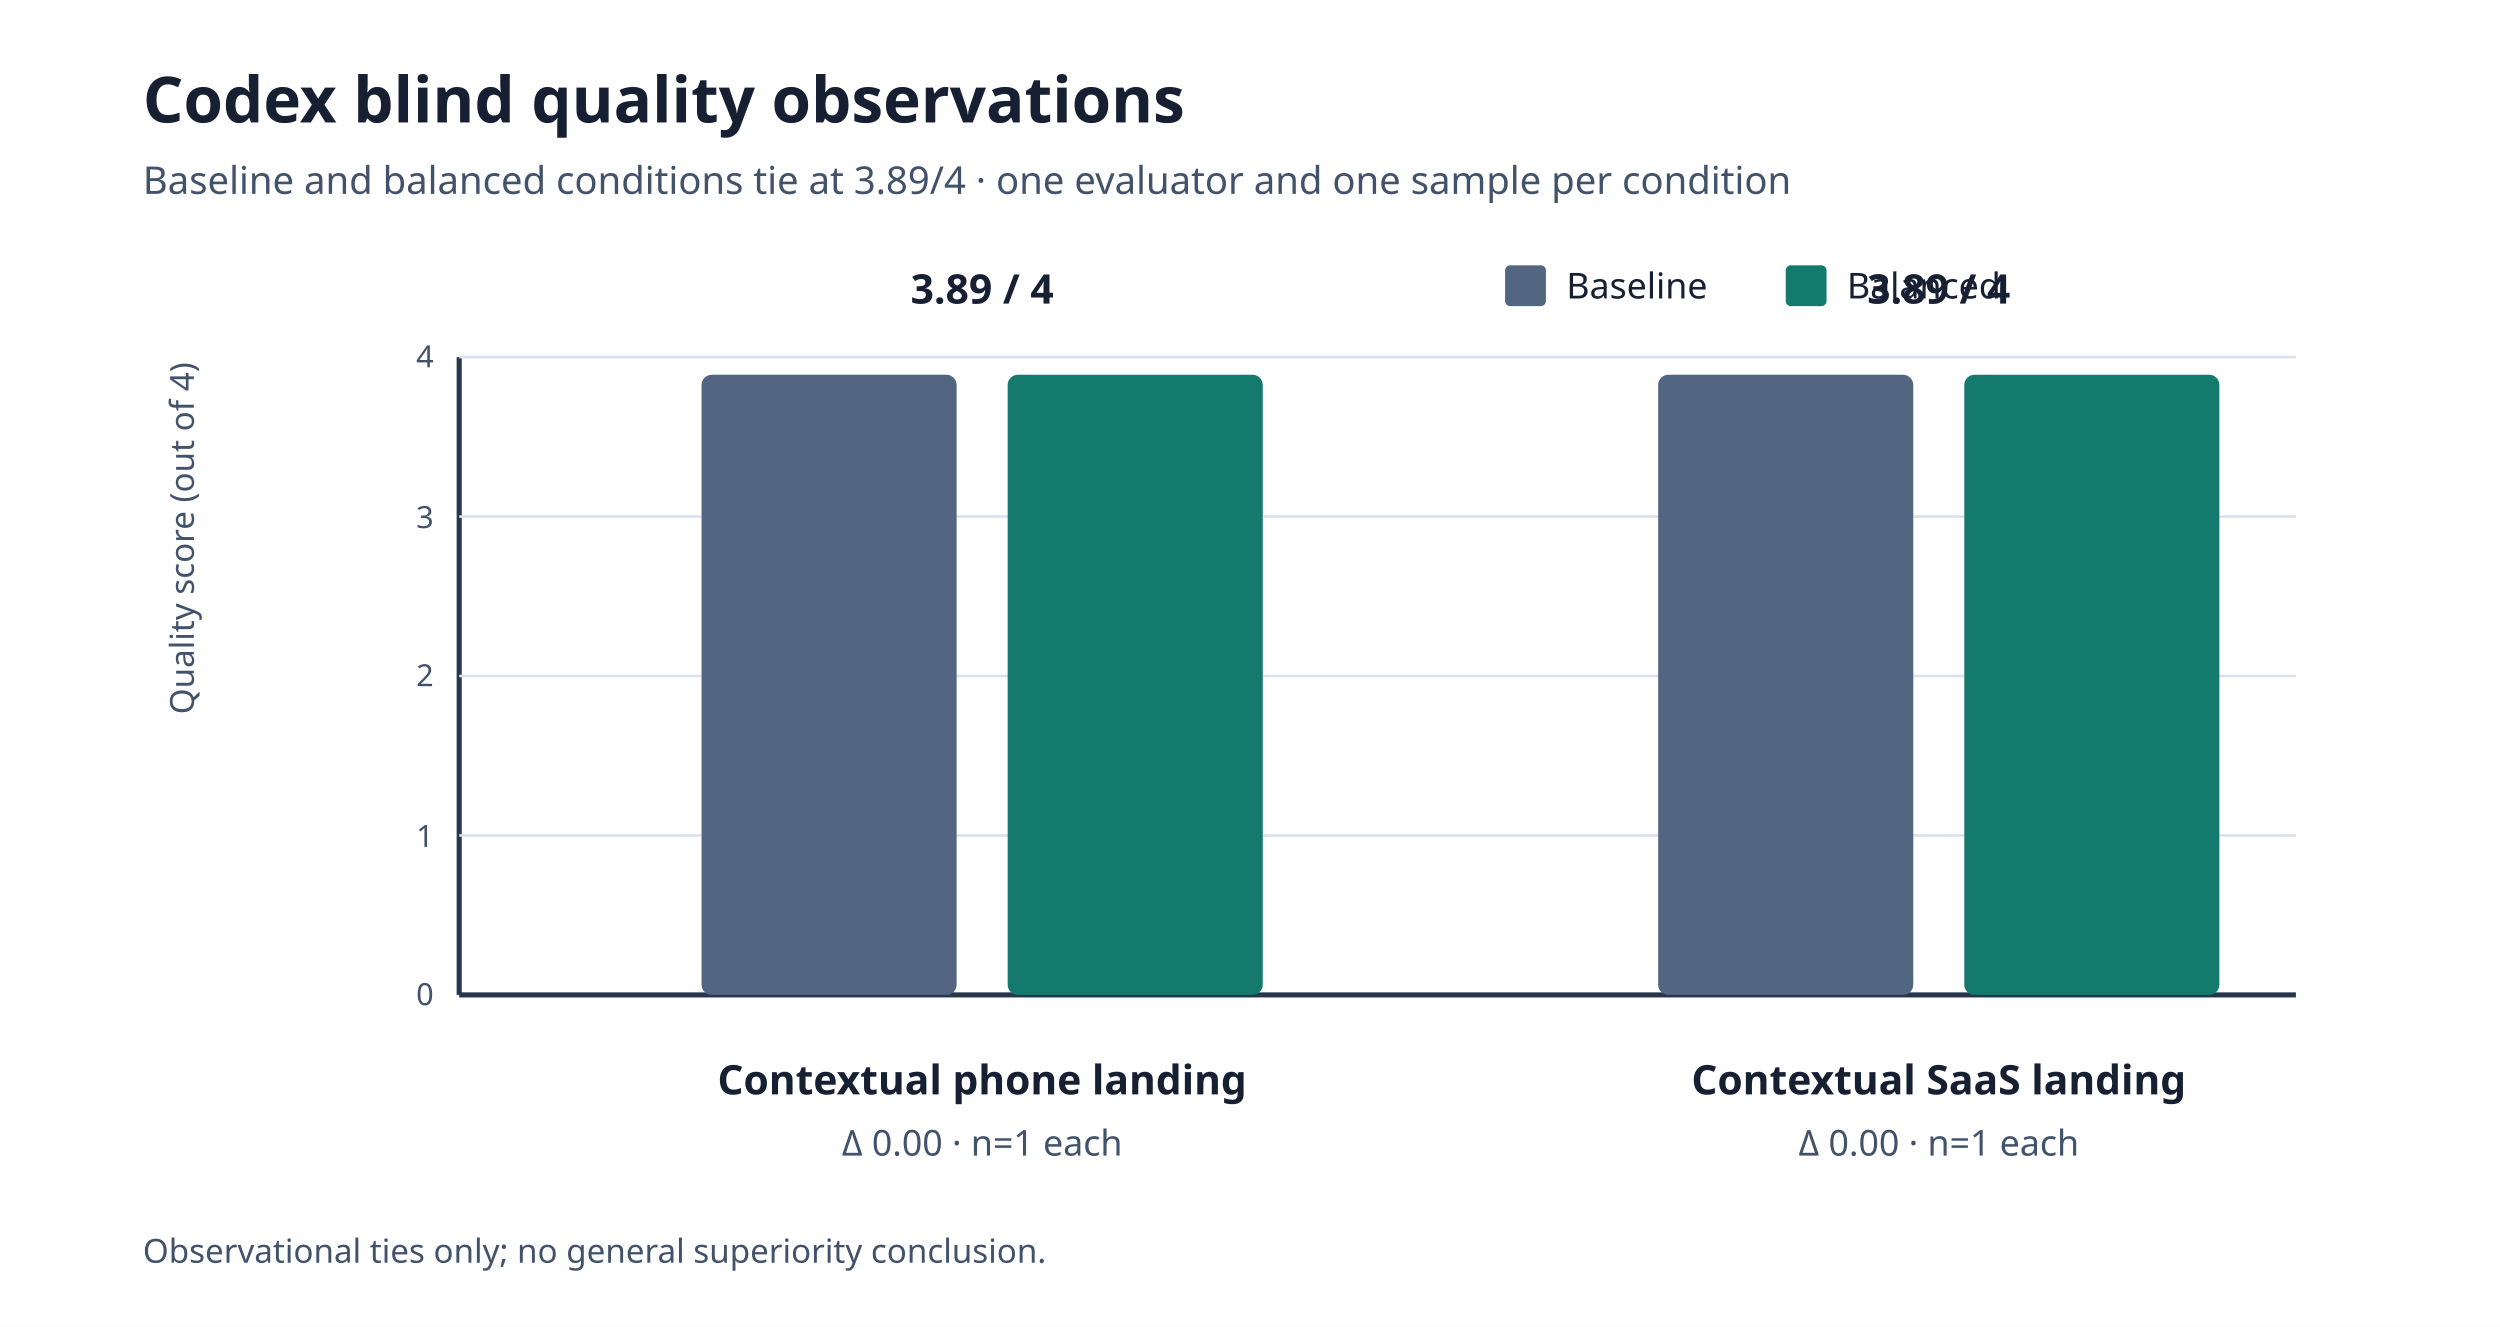
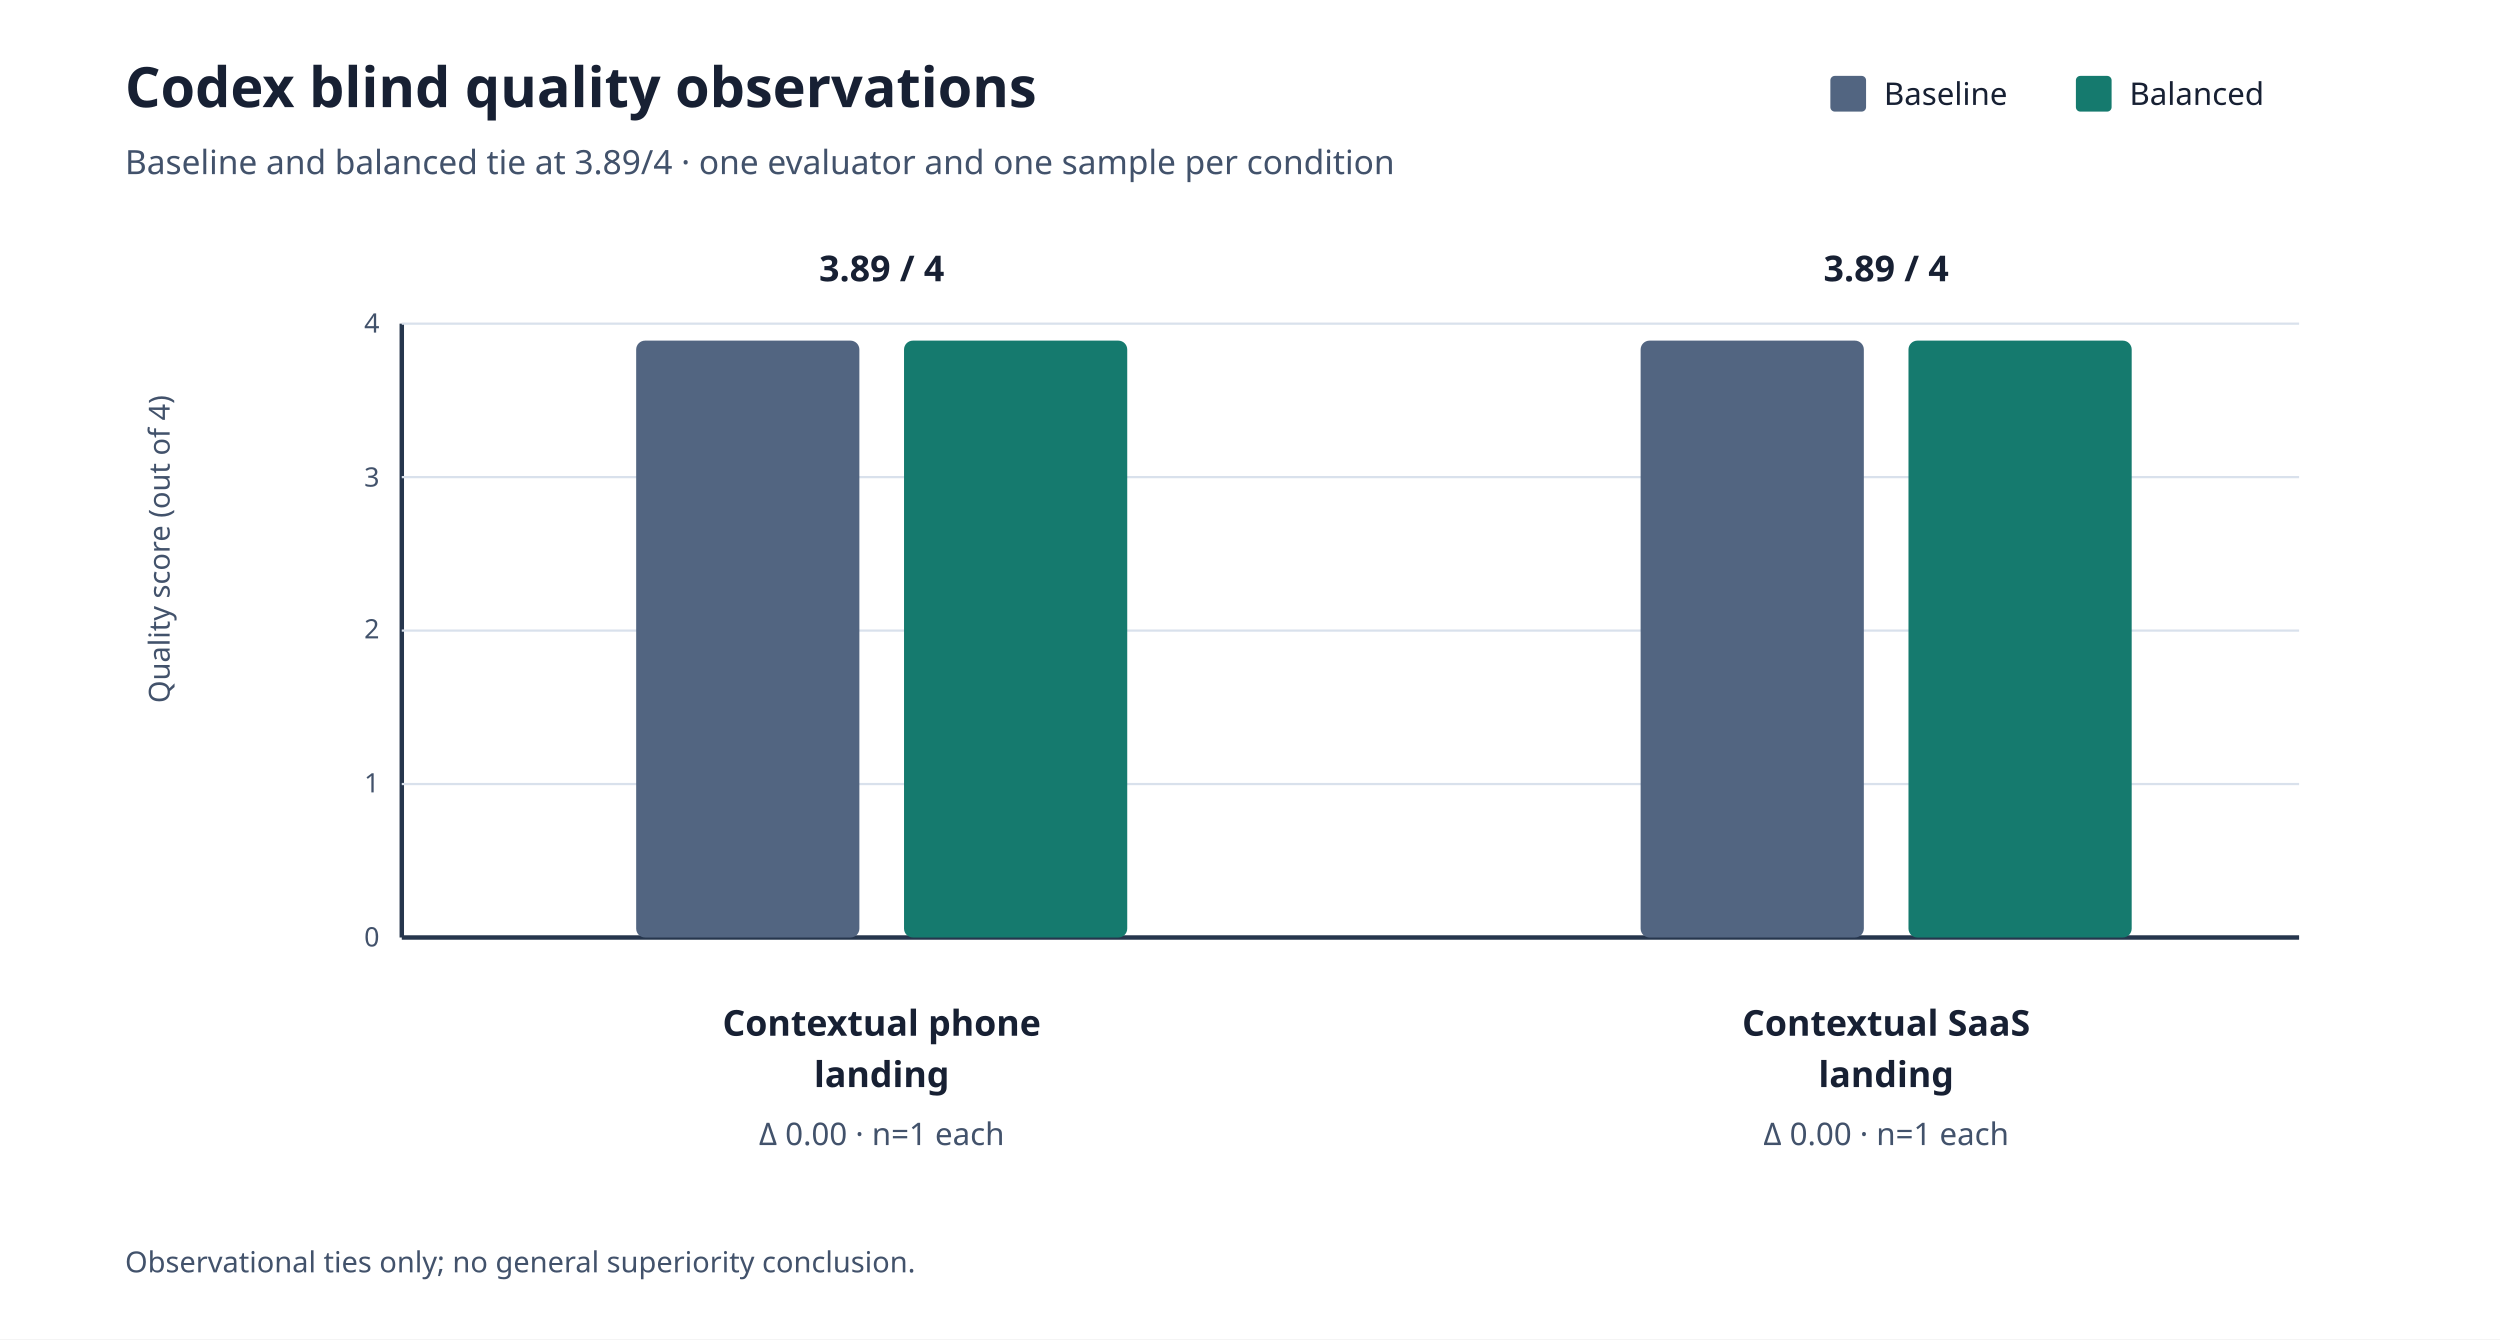
- <svg xmlns="http://www.w3.org/2000/svg" viewBox="0 0 980 520" role="img" aria-labelledby="chart-title chart-desc">
-   <rect width="980" height="520" fill="#ffffff" />
+ <svg xmlns="http://www.w3.org/2000/svg" viewBox="0 0 1120 600" role="img" aria-labelledby="chart-title chart-desc">
+   <rect width="1120" height="600" fill="#ffffff" />
  <text x="56" y="48" font-family="system-ui, sans-serif" font-size="25" font-weight="700" fill="#172033">Codex blind quality observations</text>
-   <text x="56" y="76" font-family="system-ui, sans-serif" font-size="15" fill="#42526b">Baseline and balanced conditions tie at 3.89/4 · one evaluator and one sample per condition</text>
-   <line x1="180" y1="390" x2="900" y2="390" stroke="#26364d" stroke-width="2" />
-   <line x1="180" y1="140" x2="180" y2="390" stroke="#26364d" stroke-width="2" />
+   <text x="56" y="78" font-family="system-ui, sans-serif" font-size="15" fill="#42526b">Baseline and balanced tie at 3.89/4 · one evaluator and one sample per condition</text>
+   <g font-family="system-ui, sans-serif" font-size="14" fill="#172033">
+     <rect x="820" y="34" width="16" height="16" rx="2" fill="#526581" />
+     <text x="844" y="47">Baseline</text>
+     <rect x="930" y="34" width="16" height="16" rx="2" fill="#157a6e" />
+     <text x="954" y="47">Balanced</text>
+   </g>
+   <line x1="180" y1="420" x2="1030" y2="420" stroke="#26364d" stroke-width="2" />
+   <line x1="180" y1="145" x2="180" y2="420" stroke="#26364d" stroke-width="2" />
  <g font-family="system-ui, sans-serif" font-size="12" fill="#42526b" text-anchor="end">
-     <text x="170" y="394">0</text>
-     <text x="170" y="332">1</text>
-     <text x="170" y="269">2</text>
-     <text x="170" y="207">3</text>
-     <text x="170" y="144">4</text>
+     <text x="170" y="424">0</text>
+     <text x="170" y="355">1</text>
+     <text x="170" y="286">2</text>
+     <text x="170" y="218">3</text>
+     <text x="170" y="149">4</text>
  </g>
  <g stroke="#d9e1ec" stroke-width="1">
-     <line x1="180" y1="327.5" x2="900" y2="327.5" />
-     <line x1="180" y1="265" x2="900" y2="265" />
-     <line x1="180" y1="202.5" x2="900" y2="202.5" />
-     <line x1="180" y1="140" x2="900" y2="140" />
+     <line x1="180" y1="351.25" x2="1030" y2="351.25" />
+     <line x1="180" y1="282.5" x2="1030" y2="282.5" />
+     <line x1="180" y1="213.75" x2="1030" y2="213.75" />
+     <line x1="180" y1="145" x2="1030" y2="145" />
  </g>
-   <text x="76" y="280" transform="rotate(-90 76 280)" font-family="system-ui, sans-serif" font-size="13" fill="#42526b">Quality score (out of 4)</text>
+   <text x="76" y="315" transform="rotate(-90 76 315)" font-family="system-ui, sans-serif" font-size="13" fill="#42526b">Quality score (out of 4)</text>
  <g>
-     <rect x="275" y="146.9" width="100" height="243.1" rx="4" fill="#526581" />
-     <rect x="395" y="146.9" width="100" height="243.1" rx="4" fill="#157a6e" />
-     <text x="385" y="119" text-anchor="middle" font-family="system-ui, sans-serif" font-size="16" font-weight="700" fill="#172033">3.89 / 4</text>
-     <text x="385" y="429" text-anchor="middle" font-family="system-ui, sans-serif" font-size="16" font-weight="700" fill="#172033">Contextual phone landing</text>
-     <text x="385" y="453" text-anchor="middle" font-family="system-ui, sans-serif" font-size="14" fill="#42526b">Δ 0.00 · n=1 each</text>
+     <rect x="285" y="152.6" width="100" height="267.4" rx="4" fill="#526581" />
+     <rect x="405" y="152.6" width="100" height="267.4" rx="4" fill="#157a6e" />
+     <text x="395" y="126" text-anchor="middle" font-family="system-ui, sans-serif" font-size="16" font-weight="700" fill="#172033">3.89 / 4</text>
+     <text x="395" y="464" text-anchor="middle" font-family="system-ui, sans-serif" font-size="16" font-weight="700" fill="#172033">Contextual phone</text>
+     <text x="395" y="487" text-anchor="middle" font-family="system-ui, sans-serif" font-size="16" font-weight="700" fill="#172033">landing</text>
+     <text x="395" y="513" text-anchor="middle" font-family="system-ui, sans-serif" font-size="14" fill="#42526b">Δ 0.00 · n=1 each</text>
  </g>
  <g>
-     <rect x="650" y="146.9" width="100" height="243.1" rx="4" fill="#526581" />
-     <rect x="770" y="146.9" width="100" height="243.1" rx="4" fill="#157a6e" />
-     <text x="760" y="119" text-anchor="middle" font-family="system-ui, sans-serif" font-size="16" font-weight="700" fill="#172033">3.89 / 4</text>
-     <text x="760" y="429" text-anchor="middle" font-family="system-ui, sans-serif" font-size="16" font-weight="700" fill="#172033">Contextual SaaS landing</text>
-     <text x="760" y="453" text-anchor="middle" font-family="system-ui, sans-serif" font-size="14" fill="#42526b">Δ 0.00 · n=1 each</text>
+     <rect x="735" y="152.6" width="100" height="267.4" rx="4" fill="#526581" />
+     <rect x="855" y="152.6" width="100" height="267.4" rx="4" fill="#157a6e" />
+     <text x="845" y="126" text-anchor="middle" font-family="system-ui, sans-serif" font-size="16" font-weight="700" fill="#172033">3.89 / 4</text>
+     <text x="845" y="464" text-anchor="middle" font-family="system-ui, sans-serif" font-size="16" font-weight="700" fill="#172033">Contextual SaaS</text>
+     <text x="845" y="487" text-anchor="middle" font-family="system-ui, sans-serif" font-size="16" font-weight="700" fill="#172033">landing</text>
+     <text x="845" y="513" text-anchor="middle" font-family="system-ui, sans-serif" font-size="14" fill="#42526b">Δ 0.00 · n=1 each</text>
  </g>
-   <g font-family="system-ui, sans-serif" font-size="14" fill="#172033">
-     <rect x="590" y="104" width="16" height="16" rx="2" fill="#526581" />
-     <text x="614" y="117">Baseline</text>
-     <rect x="700" y="104" width="16" height="16" rx="2" fill="#157a6e" />
-     <text x="724" y="117">Balanced</text>
-   </g>
-   <text x="56" y="495" font-family="system-ui, sans-serif" font-size="13" fill="#42526b">Observational ties only; no general superiority conclusion.</text>
+   <text x="56" y="570" font-family="system-ui, sans-serif" font-size="13" fill="#42526b">Observational ties only; no general superiority conclusion.</text>
</svg>
